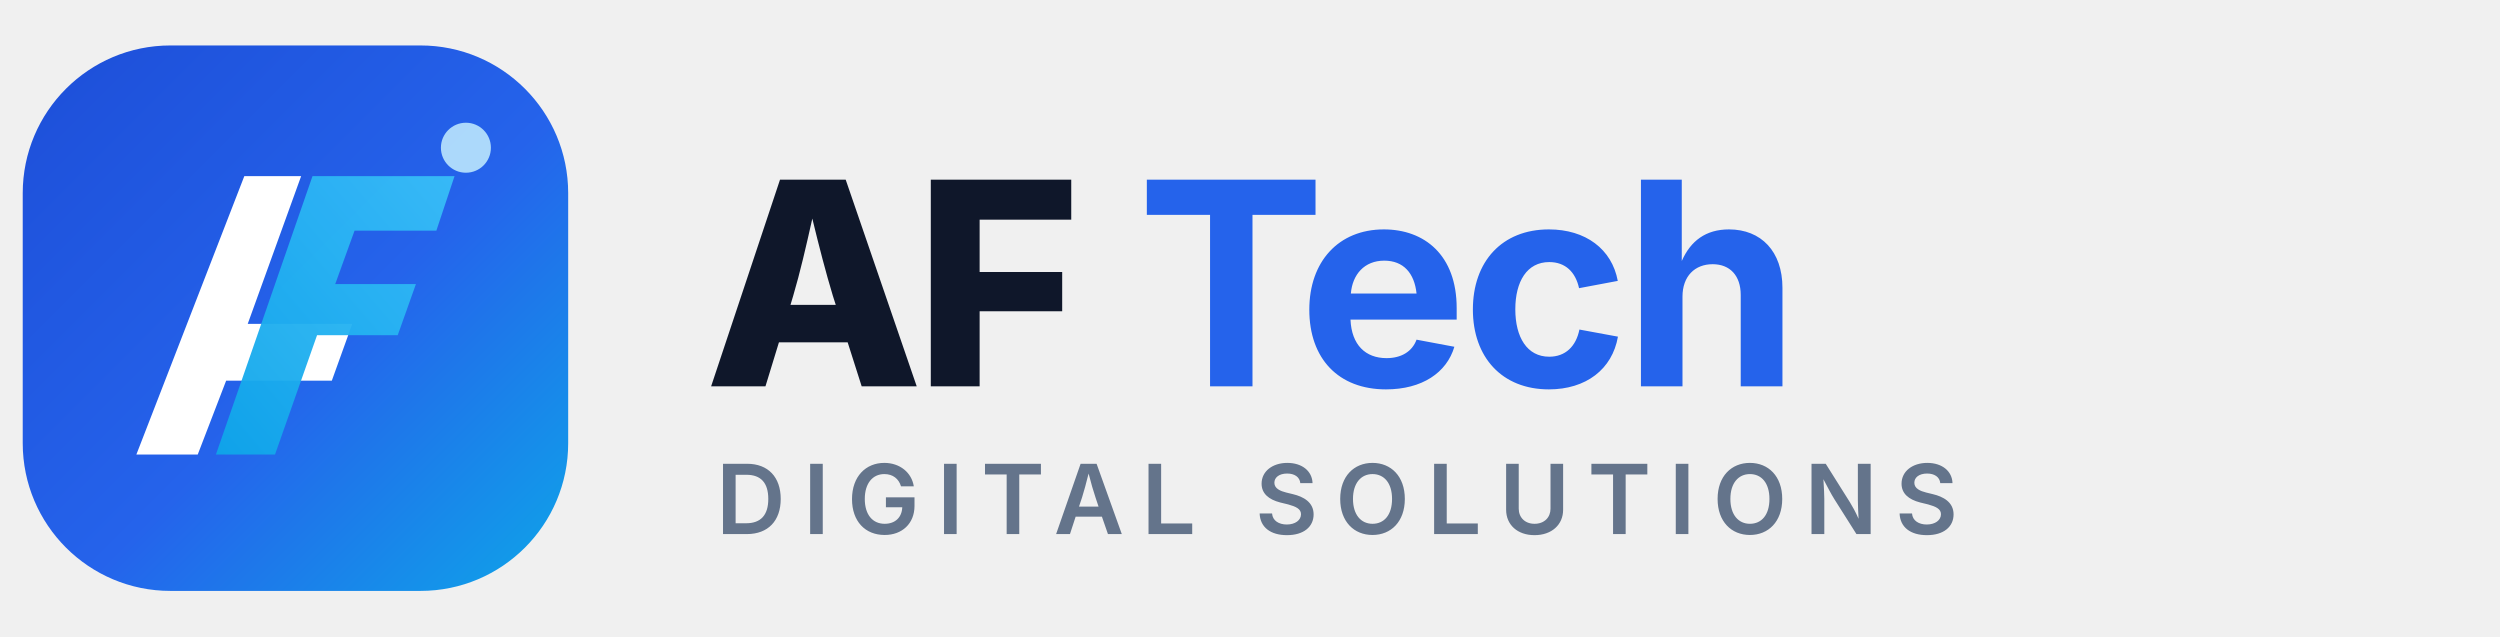
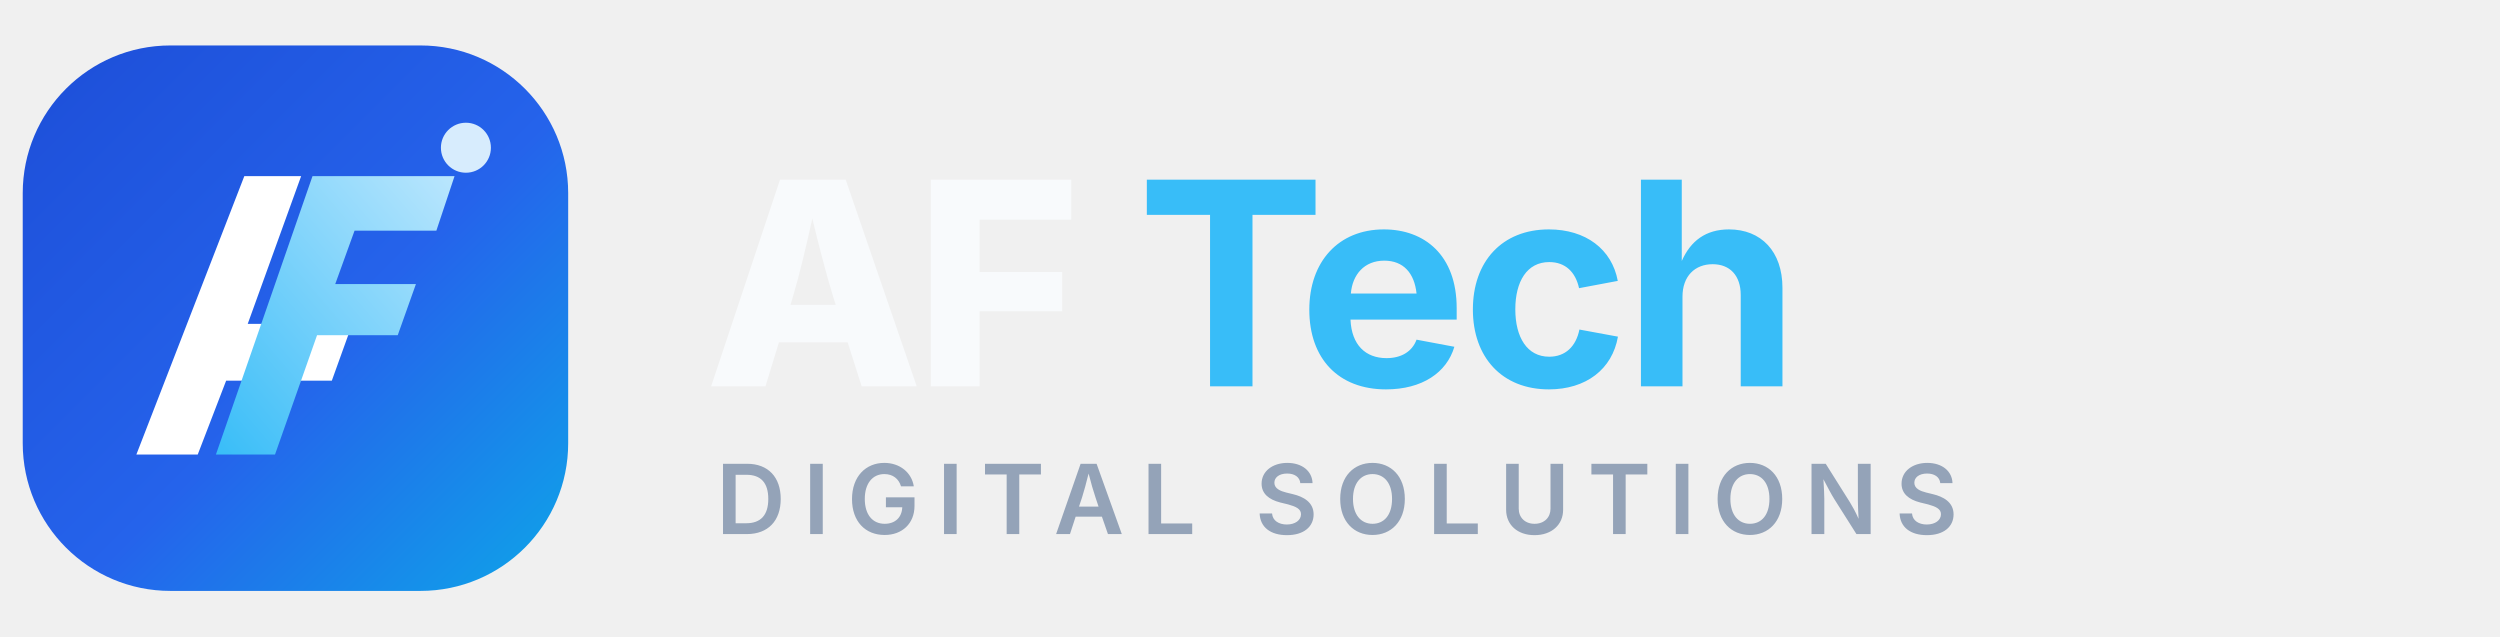
<svg xmlns="http://www.w3.org/2000/svg" viewBox="0 0 220 56" width="220" height="56" role="img" aria-label="AF Tech Logo">
  <defs>
    <linearGradient id="afBlueGrad" x1="0%" y1="0%" x2="100%" y2="100%">
      <stop offset="0%" stop-color="#1d4ed8" />
      <stop offset="55%" stop-color="#2563eb" />
      <stop offset="100%" stop-color="#0ea5e9" />
    </linearGradient>
    <linearGradient id="afAccentGrad" x1="0%" y1="100%" x2="100%" y2="0%">
-       <stop offset="0%" stop-color="#0ea5e9" />
-       <stop offset="100%" stop-color="#38bdf8" />
+       <stop offset="0%" stop-color="#38bdf8" />
+       <stop offset="100%" stop-color="#bae6fd" />
    </linearGradient>
  </defs>
  <rect x="2" y="4" width="48" height="48" rx="13" fill="url(#afBlueGrad)" />
-   <circle cx="41" cy="13" r="2.2" fill="#bae6fd" opacity="0.9" />
+   <circle cx="41" cy="13" r="2.2" fill="#e0f2fe" opacity="0.95" />
  <path d="M12 40 L21.5 15.5 L26.5 15.5 L21.8 28.5 L31 28.5 L29.2 33.5 L19.9 33.5 L17.4 40 Z" fill="#ffffff" />
-   <path d="M27.5 15.5 L40 15.5 L38.4 20.3 L31.2 20.3 L29.5 25 L36.6 25 L35 29.5 L27.9 29.5 L24.2 40 L19 40 Z" fill="url(#afAccentGrad)" opacity="0.95" />
-   <text x="62" y="34" font-family="'Plus Jakarta Sans', 'Inter', system-ui, -apple-system, sans-serif" font-size="25" font-weight="800" letter-spacing="-0.03em" fill="#0f172a">AF</text>
-   <text x="100" y="34" font-family="'Plus Jakarta Sans', 'Inter', system-ui, -apple-system, sans-serif" font-size="25" font-weight="700" letter-spacing="-0.02em" fill="#2563eb">Tech</text>
-   <text x="63" y="47" font-family="'Inter', system-ui, sans-serif" font-size="8.5" font-weight="600" letter-spacing="0.18em" fill="#64748b">DIGITAL SOLUTIONS</text>
+   <path d="M27.5 15.5 L40 15.5 L38.4 20.3 L31.2 20.3 L29.5 25 L36.6 25 L35 29.5 L27.9 29.5 L24.2 40 L19 40 Z" fill="url(#afAccentGrad)" />
+   <text x="62" y="34" font-family="'Plus Jakarta Sans', 'Inter', system-ui, -apple-system, sans-serif" font-size="25" font-weight="800" letter-spacing="-0.03em" fill="#f8fafc">AF</text>
+   <text x="100" y="34" font-family="'Plus Jakarta Sans', 'Inter', system-ui, -apple-system, sans-serif" font-size="25" font-weight="700" letter-spacing="-0.02em" fill="#38bdf8">Tech</text>
+   <text x="63" y="47" font-family="'Inter', system-ui, sans-serif" font-size="8.5" font-weight="600" letter-spacing="0.18em" fill="#94a3b8">DIGITAL SOLUTIONS</text>
</svg>
